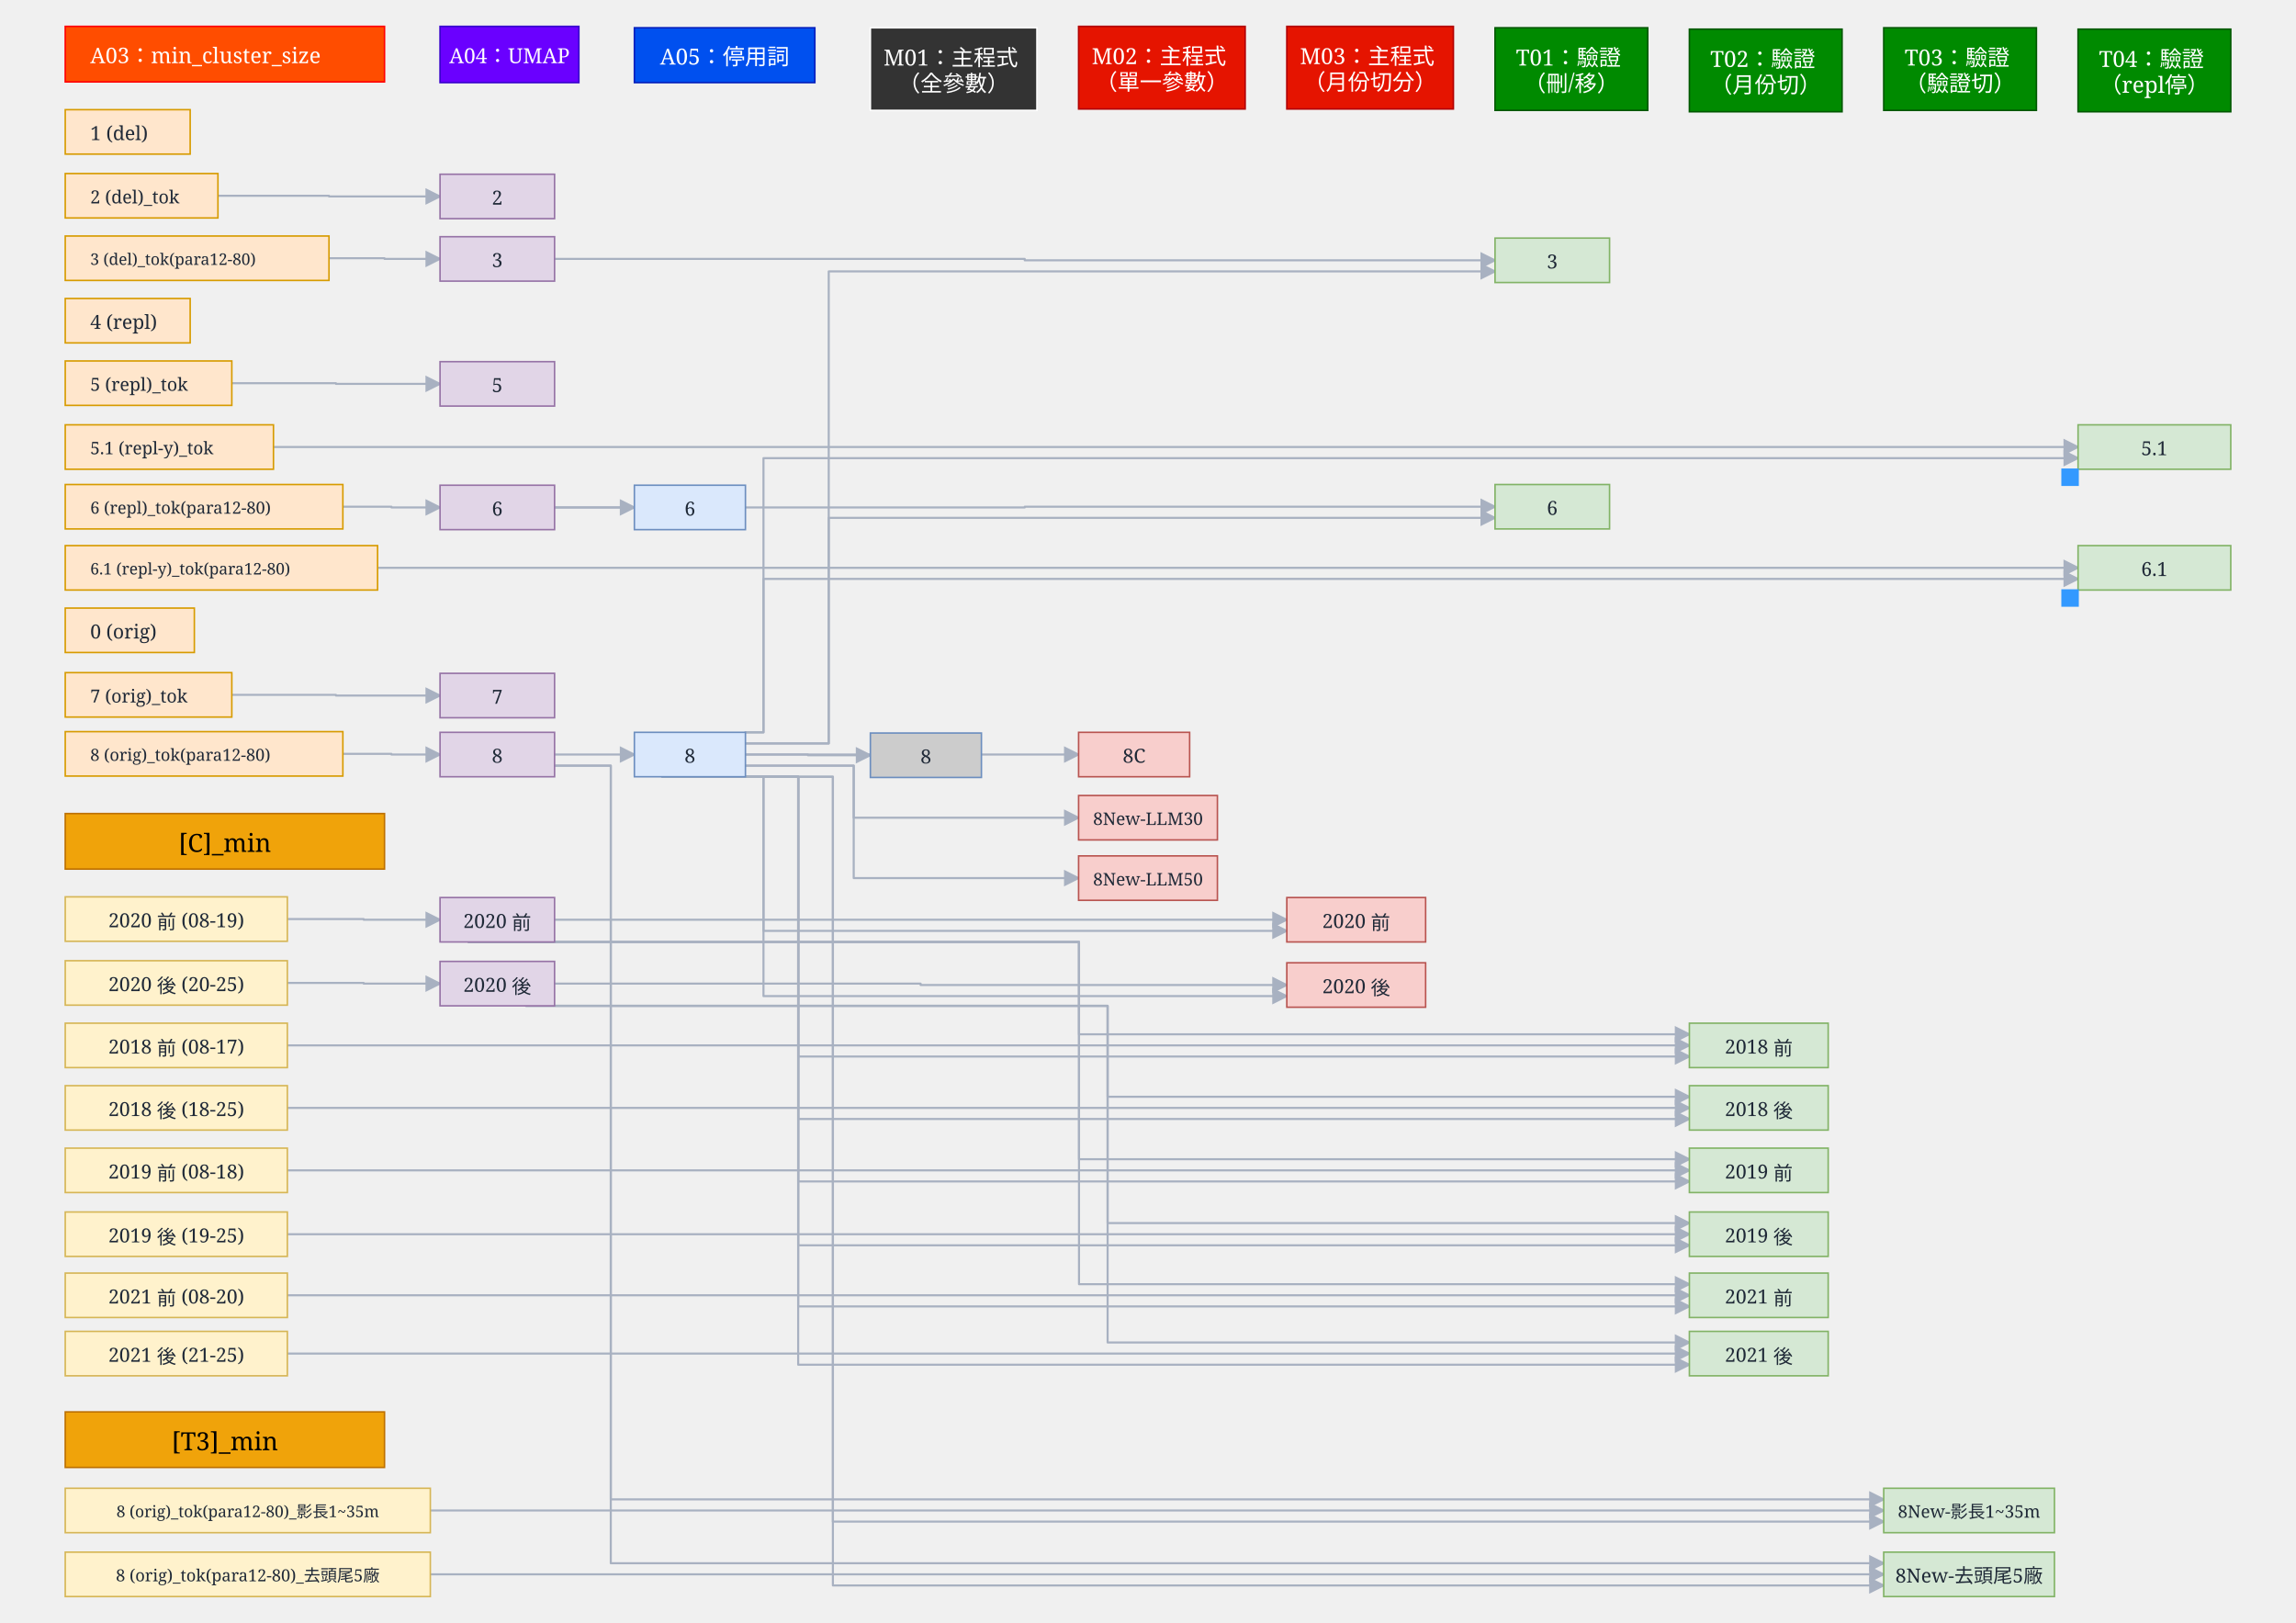
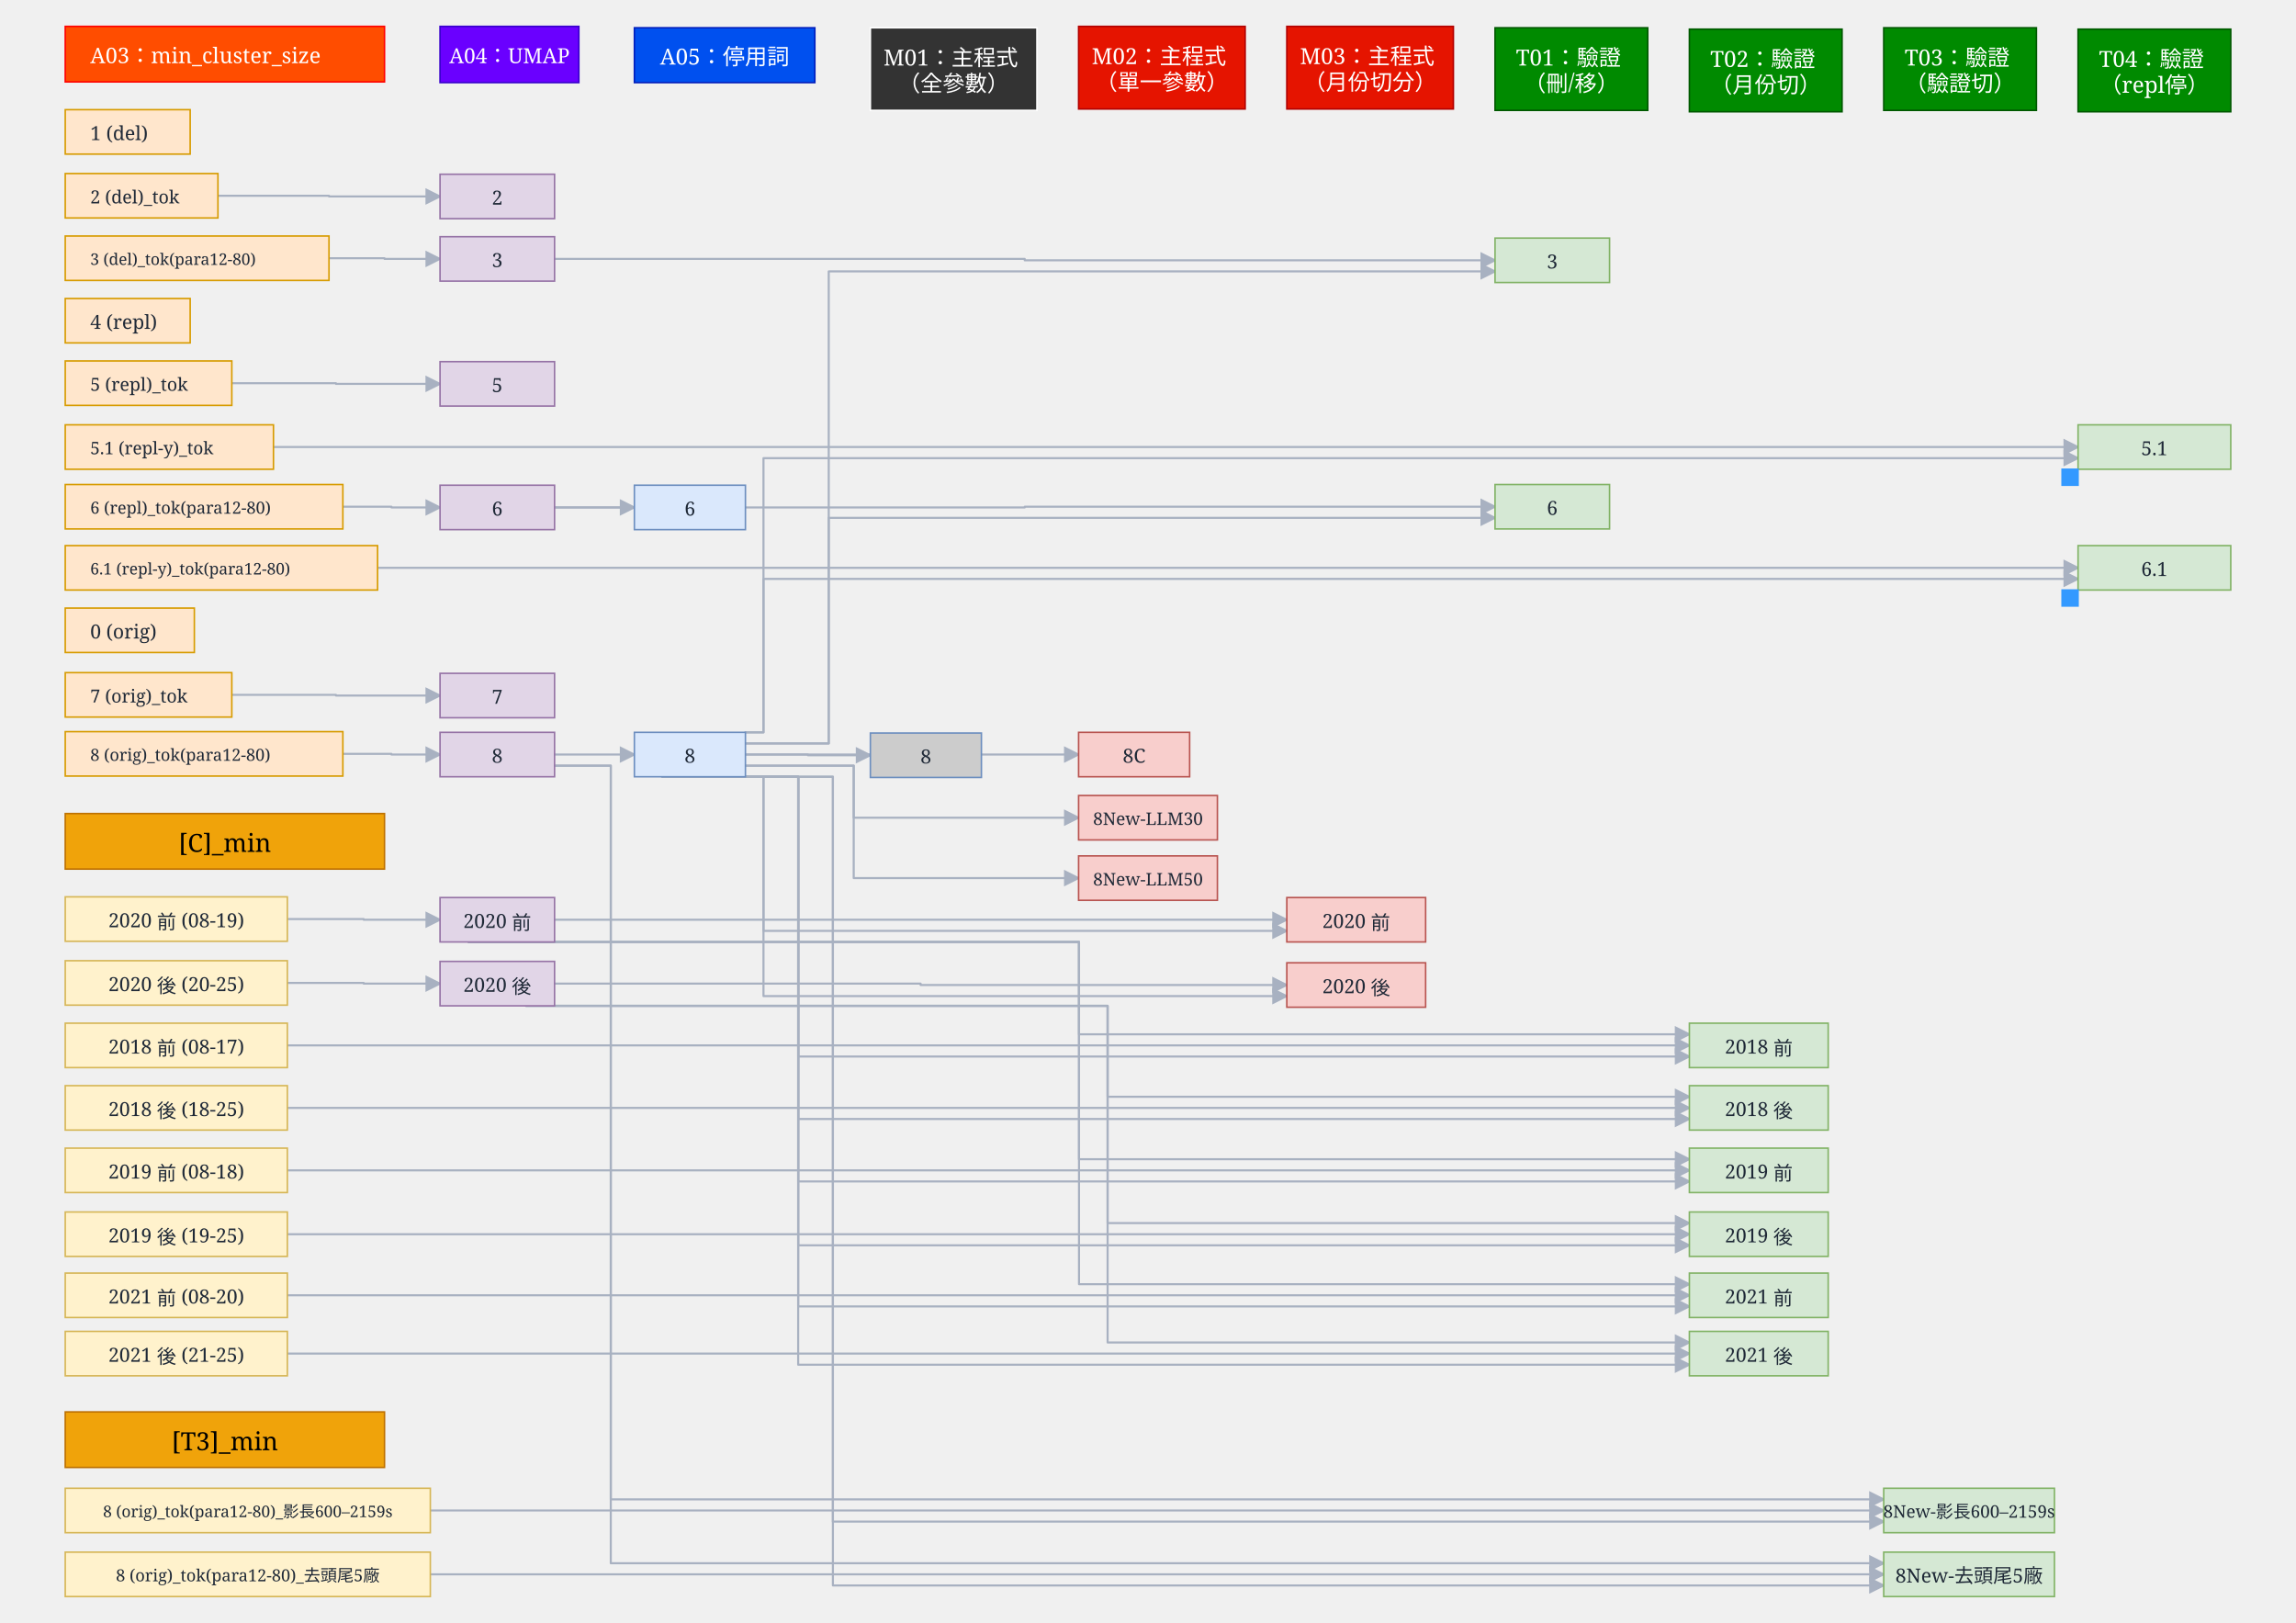
<svg xmlns="http://www.w3.org/2000/svg" viewBox="0 0 1654 1169" role="img" aria-label="DEV-BT 完整實驗運行架構圖">
  <style>
    .edge { fill: none; stroke: #a8b1c1; stroke-width: 1.5; stroke-linejoin: round; stroke-linecap: round; }
    .edge.active { stroke-width: 2.4; stroke-dasharray: 7 5; animation: flow 0.9s linear infinite; }
    .node rect { stroke-width: 1.1; }
    .node text { font-family: "Noto Serif TC", "PMingLiU", serif; text-anchor: middle; dominant-baseline: alphabetic; }
    .dataset-node text { text-anchor: start; }
    .node.is-empty { filter: grayscale(1); opacity: 0.58; }
    a .node:hover rect { stroke: #0f766e; stroke-width: 3; }
    a .node:hover text { fill: #0f766e; font-weight: 700; }
    .node:hover rect { stroke-width: 2.6; }
    @keyframes flow { to { stroke-dashoffset: -12; } }
  </style>
  <defs>
    <marker id="arrow" markerWidth="8" markerHeight="8" refX="7" refY="4" orient="auto">
      <path d="M0,0 L8,4 L0,8 z" fill="context-stroke" />
    </marker>
  </defs>
  <path d="M 157.0 141.0 L 237.0 141.0 L 237.0 141.5 L 317.0 141.5" class="edge" data-source="mRq0KLDsOoRAvhbJz9B0-3" data-target="mRq0KLDsOoRAvhbJz9B0-19" data-color="#475569" marker-end="url(#arrow)" />
  <path d="M 237.0 186.0 L 277.0 186.0 L 277.0 186.5 L 317.0 186.5" class="edge" data-source="mRq0KLDsOoRAvhbJz9B0-5" data-target="mRq0KLDsOoRAvhbJz9B0-21" data-color="#475569" marker-end="url(#arrow)" />
  <path d="M 247.0 365.0 L 282.0 365.0 L 282.0 365.5 L 317.0 365.5" class="edge" data-source="mRq0KLDsOoRAvhbJz9B0-9" data-target="mRq0KLDsOoRAvhbJz9B0-23" data-color="#475569" marker-end="url(#arrow)" />
  <path d="M 167.0 500.5 L 242.0 500.5 L 242.0 501.0 L 317.0 501.0" class="edge" data-source="mRq0KLDsOoRAvhbJz9B0-11" data-target="mRq0KLDsOoRAvhbJz9B0-24" data-color="#475569" marker-end="url(#arrow)" />
  <path d="M 247.0 543.0 L 282.0 543.0 L 282.0 543.5 L 317.0 543.5" class="edge" data-source="mRq0KLDsOoRAvhbJz9B0-13" data-target="mRq0KLDsOoRAvhbJz9B0-26" data-color="#475569" marker-end="url(#arrow)" />
  <path d="M 167.0 276.0 L 242.0 276.0 L 242.0 276.5 L 317.0 276.5" class="edge" data-source="mRq0KLDsOoRAvhbJz9B0-17" data-target="mRq0KLDsOoRAvhbJz9B0-27" data-color="#475569" marker-end="url(#arrow)" />
  <path d="M 399.5 186.5 L 738.2 186.5 L 738.2 187.5 L 1077.0 187.5" class="edge" data-source="mRq0KLDsOoRAvhbJz9B0-21" data-target="mRq0KLDsOoRAvhbJz9B0-85" data-color="#9933FF" marker-end="url(#arrow)" />
  <path d="M 399.5 365.5 L 457.0 365.5" class="edge" data-source="mRq0KLDsOoRAvhbJz9B0-23" data-target="mRq0KLDsOoRAvhbJz9B0-29" data-color="#9933FF" marker-end="url(#arrow)" />
  <path d="M 399.5 543.5 L 457.0 543.5" class="edge" data-source="mRq0KLDsOoRAvhbJz9B0-26" data-target="mRq0KLDsOoRAvhbJz9B0-45" data-color="#9933FF" marker-end="url(#arrow)" />
  <path d="M 399.5 551.5 L 440.0 551.5 L 440.0 1080.0 L 1357.0 1080.0" class="edge" data-source="mRq0KLDsOoRAvhbJz9B0-26" data-target="mRq0KLDsOoRAvhbJz9B0-96" data-color="#FF0000" marker-end="url(#arrow)" />
  <path d="M 399.5 551.5 L 440.0 551.5 L 440.0 1126.0 L 1357.0 1126.0" class="edge" data-source="mRq0KLDsOoRAvhbJz9B0-26" data-target="mRq0KLDsOoRAvhbJz9B0-97" data-color="#FF0000" marker-end="url(#arrow)" />
  <path d="M 537.0 543.5 L 582.0 543.5 L 582.0 544.0 L 627.0 544.0" class="edge" data-source="mRq0KLDsOoRAvhbJz9B0-45" data-target="mRq0KLDsOoRAvhbJz9B0-69" data-color="#3399FF" marker-end="url(#arrow)" />
  <path d="M 537.0 551.5 L 615.0 551.5 L 615.0 589.0 L 777.0 589.0" class="edge" data-source="mRq0KLDsOoRAvhbJz9B0-45" data-target="mRq0KLDsOoRAvhbJz9B0-49" data-color="#3399FF" marker-end="url(#arrow)" />
  <path d="M 537.0 551.5 L 615.0 551.5 L 615.0 632.5 L 777.0 632.5" class="edge" data-source="mRq0KLDsOoRAvhbJz9B0-45" data-target="mRq0KLDsOoRAvhbJz9B0-50" data-color="#3399FF" marker-end="url(#arrow)" />
  <path d="M 537.0 535.5 L 597.0 535.5 L 597.0 374.0 L 597.0 373.0 L 1077.0 373.0" class="edge" data-source="mRq0KLDsOoRAvhbJz9B0-45" data-target="mRq0KLDsOoRAvhbJz9B0-86" data-color="#3399FF" marker-end="url(#arrow)" />
  <path d="M 497.0 559.5 L 550.0 559.5 L 550.0 717.5 L 927.0 717.5" class="edge" data-source="mRq0KLDsOoRAvhbJz9B0-45" data-target="mRq0KLDsOoRAvhbJz9B0-82" data-color="#3399FF" marker-end="url(#arrow)" />
  <path d="M 497.0 559.5 L 550.0 559.5 L 550.0 670.5 L 927.0 670.5" class="edge" data-source="mRq0KLDsOoRAvhbJz9B0-45" data-target="mRq0KLDsOoRAvhbJz9B0-81" data-color="#3399FF" marker-end="url(#arrow)" />
  <path d="M 537.0 535.5 L 597.0 535.5 L 597.0 196.0 L 597.0 195.5 L 1077.0 195.5" class="edge" data-source="mRq0KLDsOoRAvhbJz9B0-45" data-target="mRq0KLDsOoRAvhbJz9B0-85" data-color="#3399FF" marker-end="url(#arrow)" />
  <path d="M 517.0 559.5 L 575.0 559.5 L 575.0 761.0 L 1217.0 761.0" class="edge" data-source="mRq0KLDsOoRAvhbJz9B0-45" data-target="mRq0KLDsOoRAvhbJz9B0-89" data-color="#3399FF" marker-end="url(#arrow)" />
  <path d="M 517.0 559.5 L 575.0 559.5 L 575.0 806.0 L 1217.0 806.0" class="edge" data-source="mRq0KLDsOoRAvhbJz9B0-45" data-target="mRq0KLDsOoRAvhbJz9B0-90" data-color="#3399FF" marker-end="url(#arrow)" />
  <path d="M 517.0 559.5 L 575.0 559.5 L 575.0 851.0 L 1217.0 851.0" class="edge" data-source="mRq0KLDsOoRAvhbJz9B0-45" data-target="mRq0KLDsOoRAvhbJz9B0-92" data-color="#3399FF" marker-end="url(#arrow)" />
  <path d="M 517.0 559.5 L 575.0 559.5 L 575.0 897.0 L 1217.0 897.0" class="edge" data-source="mRq0KLDsOoRAvhbJz9B0-45" data-target="mRq0KLDsOoRAvhbJz9B0-91" data-color="#3399FF" marker-end="url(#arrow)" />
  <path d="M 517.0 559.5 L 575.0 559.5 L 575.0 941.0 L 1217.0 941.0" class="edge" data-source="mRq0KLDsOoRAvhbJz9B0-45" data-target="mRq0KLDsOoRAvhbJz9B0-93" data-color="#3399FF" marker-end="url(#arrow)" />
  <path d="M 517.0 559.5 L 575.0 559.5 L 575.0 983.0 L 1217.0 983.0" class="edge" data-source="mRq0KLDsOoRAvhbJz9B0-45" data-target="mRq0KLDsOoRAvhbJz9B0-94" data-color="#3399FF" marker-end="url(#arrow)" />
  <path d="M 537.0 527.5 L 550.0 527.5 L 550.0 417.0 L 1497.0 417.0" class="edge" data-source="mRq0KLDsOoRAvhbJz9B0-45" data-target="mRq0KLDsOoRAvhbJz9B0-108" data-color="#3399FF" marker-end="url(#arrow)" />
  <path d="M 537.0 527.5 L 550.0 527.5 L 550.0 330.0 L 1497.0 330.0" class="edge" data-source="mRq0KLDsOoRAvhbJz9B0-45" data-target="mRq0KLDsOoRAvhbJz9B0-100" data-color="#3399FF" marker-end="url(#arrow)" />
  <path d="M 477.0 559.5 L 600.0 559.5 L 600.0 1096.0 L 1357.0 1096.0" class="edge" data-source="mRq0KLDsOoRAvhbJz9B0-45" data-target="mRq0KLDsOoRAvhbJz9B0-96" data-color="#3399FF" marker-end="url(#arrow)" />
  <path d="M 477.0 559.5 L 600.0 559.5 L 600.0 1142.0 L 1357.0 1142.0" class="edge" data-source="mRq0KLDsOoRAvhbJz9B0-45" data-target="mRq0KLDsOoRAvhbJz9B0-97" data-color="#3399FF" marker-end="url(#arrow)" />
  <path d="M 207.0 708.0 L 262.0 708.0 L 262.0 708.5 L 317.0 708.5" class="edge" data-source="mRq0KLDsOoRAvhbJz9B0-53" data-target="mRq0KLDsOoRAvhbJz9B0-80" data-color="#475569" marker-end="url(#arrow)" />
  <path d="M 207.0 753.0 L 1217.0 753.0" class="edge" data-source="mRq0KLDsOoRAvhbJz9B0-55" data-target="mRq0KLDsOoRAvhbJz9B0-89" data-color="#475569" marker-end="url(#arrow)" />
  <path d="M 207.0 798.0 L 1217.0 798.0" class="edge" data-source="mRq0KLDsOoRAvhbJz9B0-57" data-target="mRq0KLDsOoRAvhbJz9B0-90" data-color="#000000" marker-end="url(#arrow)" />
  <path d="M 207.0 889.0 L 1217.0 889.0" class="edge" data-source="mRq0KLDsOoRAvhbJz9B0-59" data-target="mRq0KLDsOoRAvhbJz9B0-91" data-color="#475569" marker-end="url(#arrow)" />
  <path d="M 207.0 933.0 L 1217.0 933.0" class="edge" data-source="mRq0KLDsOoRAvhbJz9B0-61" data-target="mRq0KLDsOoRAvhbJz9B0-93" data-color="#475569" marker-end="url(#arrow)" />
  <path d="M 207.0 975.0 L 1217.0 975.0" class="edge" data-source="mRq0KLDsOoRAvhbJz9B0-63" data-target="mRq0KLDsOoRAvhbJz9B0-94" data-color="#475569" marker-end="url(#arrow)" />
  <path d="M 207.0 843.0 L 1217.0 843.0" class="edge" data-source="mRq0KLDsOoRAvhbJz9B0-65" data-target="mRq0KLDsOoRAvhbJz9B0-92" data-color="#475569" marker-end="url(#arrow)" />
  <path d="M 207.0 662.0 L 262.0 662.0 L 262.0 662.5 L 317.0 662.5" class="edge" data-source="mRq0KLDsOoRAvhbJz9B0-67" data-target="mRq0KLDsOoRAvhbJz9B0-75" data-color="#475569" marker-end="url(#arrow)" />
  <path d="M 399.5 662.5 L 927.0 662.5" class="edge" data-source="mRq0KLDsOoRAvhbJz9B0-75" data-target="mRq0KLDsOoRAvhbJz9B0-81" data-color="#9933FF" marker-end="url(#arrow)" />
  <path d="M 337.6 678.5 L 777.3 678.5 L 777.3 745.0 L 1217.0 745.0" class="edge" data-source="mRq0KLDsOoRAvhbJz9B0-75" data-target="mRq0KLDsOoRAvhbJz9B0-89" data-color="#FF0000" marker-end="url(#arrow)" />
  <path d="M 337.6 678.5 L 777.3 678.5 L 777.3 835.0 L 1217.0 835.0" class="edge" data-source="mRq0KLDsOoRAvhbJz9B0-75" data-target="mRq0KLDsOoRAvhbJz9B0-92" data-color="#FF0000" marker-end="url(#arrow)" />
  <path d="M 337.6 678.5 L 777.3 678.5 L 777.3 925.0 L 1217.0 925.0" class="edge" data-source="mRq0KLDsOoRAvhbJz9B0-75" data-target="mRq0KLDsOoRAvhbJz9B0-93" data-color="#FF0000" marker-end="url(#arrow)" />
  <path d="M 399.5 708.5 L 663.2 708.5 L 663.2 709.5 L 927.0 709.5" class="edge" data-source="mRq0KLDsOoRAvhbJz9B0-80" data-target="mRq0KLDsOoRAvhbJz9B0-82" data-color="#9933FF" marker-end="url(#arrow)" />
  <path d="M 378.9 724.5 L 797.9 724.5 L 797.9 790.0 L 1217.0 790.0" class="edge" data-source="mRq0KLDsOoRAvhbJz9B0-80" data-target="mRq0KLDsOoRAvhbJz9B0-90" data-color="#9933FF" marker-end="url(#arrow)" />
  <path d="M 378.9 724.5 L 797.9 724.5 L 797.9 881.0 L 1217.0 881.0" class="edge" data-source="mRq0KLDsOoRAvhbJz9B0-80" data-target="mRq0KLDsOoRAvhbJz9B0-91" data-color="#9933FF" marker-end="url(#arrow)" />
  <path d="M 378.9 724.5 L 797.9 724.5 L 797.9 967.0 L 1217.0 967.0" class="edge" data-source="mRq0KLDsOoRAvhbJz9B0-80" data-target="mRq0KLDsOoRAvhbJz9B0-94" data-color="#9933FF" marker-end="url(#arrow)" />
  <path d="M 537.0 543.5 L 777.0 543.5" class="edge" data-source="mRq0KLDsOoRAvhbJz9B0-45" data-target="mRq0KLDsOoRAvhbJz9B0-48" data-color="#3399FF" marker-end="url(#arrow)" />
  <path d="M 399.5 365.5 L 738.2 365.5 L 738.2 365.0 L 1077.0 365.0" class="edge" data-source="mRq0KLDsOoRAvhbJz9B0-23" data-target="mRq0KLDsOoRAvhbJz9B0-86" data-color="#9933FF" marker-end="url(#arrow)" />
  <path d="M 197.0 322.0 L 1497.0 322.0" class="edge" data-source="mRq0KLDsOoRAvhbJz9B0-99" data-target="mRq0KLDsOoRAvhbJz9B0-100" data-color="#475569" marker-end="url(#arrow)" />
  <path d="M 272.0 409.0 L 1497.0 409.0" class="edge" data-source="mRq0KLDsOoRAvhbJz9B0-103" data-target="mRq0KLDsOoRAvhbJz9B0-108" data-color="#475569" marker-end="url(#arrow)" />
  <path d="M 310.0 1134.0 L 1357.0 1134.0" class="edge" data-source="mRq0KLDsOoRAvhbJz9B0-118" data-target="mRq0KLDsOoRAvhbJz9B0-97" data-color="#475569" marker-end="url(#arrow)" />
  <path d="M 310.0 1088.0 L 1357.0 1088.0" class="edge" data-source="mRq0KLDsOoRAvhbJz9B0-119" data-target="mRq0KLDsOoRAvhbJz9B0-96" data-color="#475569" marker-end="url(#arrow)" />
  <g class="node dataset-node" data-id="mRq0KLDsOoRAvhbJz9B0-1" data-label="A03：min_cluster_size">
    <rect x="47.0" y="19.0" width="230.0" height="40.0" fill="#ff4d00" stroke="#FF0000" />
    <text x="65.0" y="45.5" fill="#ffffff" font-size="15.5">
      <tspan x="65.0" dy="0.0">A03：min_cluster_size</tspan>
    </text>
  </g>
  <g class="node dataset-node" data-id="mRq0KLDsOoRAvhbJz9B0-3" data-label="2 (del)_tok">
    <rect x="47.0" y="125.0" width="110.0" height="32.0" fill="#ffe6cc" stroke="#d79b00" />
    <text x="65.0" y="146.5" fill="#1f2937" font-size="13.0">
      <tspan x="65.0" dy="0.0">2 (del)_tok</tspan>
    </text>
  </g>
  <g class="node dataset-node" data-id="mRq0KLDsOoRAvhbJz9B0-5" data-label="3 (del)_tok(para12-80)">
    <rect x="47.0" y="170.0" width="190.0" height="32.0" fill="#ffe6cc" stroke="#d79b00" />
    <text x="65.0" y="190.8" fill="#1f2937" font-size="11.5">
      <tspan x="65.0" dy="0.0">3 (del)_tok(para12-80)</tspan>
    </text>
  </g>
  <g class="node dataset-node" data-id="mRq0KLDsOoRAvhbJz9B0-6" data-label="4 (repl)">
    <rect x="47.0" y="215.0" width="90.0" height="32.0" fill="#ffe6cc" stroke="#d79b00" />
    <text x="65.0" y="236.9" fill="#1f2937" font-size="14.0">
      <tspan x="65.0" dy="0.0">4 (repl)</tspan>
    </text>
  </g>
  <g class="node dataset-node" data-id="mRq0KLDsOoRAvhbJz9B0-9" data-label="6 (repl)_tok(para12-80)">
    <rect x="47.0" y="349.0" width="200.0" height="32.0" fill="#ffe6cc" stroke="#d79b00" />
    <text x="65.0" y="370.0" fill="#1f2937" font-size="12.0">
      <tspan x="65.0" dy="0.0">6 (repl)_tok(para12-80)</tspan>
    </text>
  </g>
  <g class="node dataset-node" data-id="mRq0KLDsOoRAvhbJz9B0-11" data-label="7 (orig)_tok">
    <rect x="47.0" y="484.5" width="120.0" height="32.0" fill="#ffe6cc" stroke="#d79b00" />
    <text x="65.0" y="506.0" fill="#1f2937" font-size="13.0">
      <tspan x="65.0" dy="0.0">7 (orig)_tok</tspan>
    </text>
  </g>
  <g class="node dataset-node" data-id="mRq0KLDsOoRAvhbJz9B0-13" data-label="8 (orig)_tok(para12-80)">
    <rect x="47.0" y="527.0" width="200.0" height="32.0" fill="#ffe6cc" stroke="#d79b00" />
    <text x="65.0" y="548.0" fill="#1f2937" font-size="12.0">
      <tspan x="65.0" dy="0.0">8 (orig)_tok(para12-80)</tspan>
    </text>
  </g>
  <g class="node" data-id="mRq0KLDsOoRAvhbJz9B0-14" data-label="A04：UMAP">
    <rect x="317.0" y="19.0" width="100.0" height="40.5" fill="#6a00ff" stroke="#3700CC" />
    <text x="367.0" y="45.5" fill="#ffffff" font-size="15.0">
      <tspan x="367.0" dy="0.0">A04：UMAP</tspan>
    </text>
  </g>
  <g class="node dataset-node" data-id="mRq0KLDsOoRAvhbJz9B0-17" data-label="5 (repl)_tok">
    <rect x="47.0" y="260.0" width="120.0" height="32.0" fill="#ffe6cc" stroke="#d79b00" />
    <text x="65.0" y="281.5" fill="#1f2937" font-size="13.0">
      <tspan x="65.0" dy="0.0">5 (repl)_tok</tspan>
    </text>
  </g>
  <g class="node dataset-node" data-id="mRq0KLDsOoRAvhbJz9B0-18" data-label="1 (del)">
    <rect x="47.0" y="79.0" width="90.0" height="32.0" fill="#ffe6cc" stroke="#d79b00" />
    <text x="65.0" y="100.9" fill="#1f2937" font-size="14.0">
      <tspan x="65.0" dy="0.0">1 (del)</tspan>
    </text>
  </g>
  <g class="node" data-id="mRq0KLDsOoRAvhbJz9B0-19" data-label="2">
    <rect x="317.0" y="125.5" width="82.5" height="32.0" fill="#e1d5e7" stroke="#9673a6" />
    <text x="358.2" y="147.4" fill="#1f2937" font-size="14.0">
      <tspan x="358.2" dy="0.0">2</tspan>
    </text>
  </g>
  <g class="node" data-id="mRq0KLDsOoRAvhbJz9B0-21" data-label="3">
    <rect x="317.0" y="170.5" width="82.5" height="32.0" fill="#e1d5e7" stroke="#9673a6" />
    <text x="358.2" y="192.4" fill="#1f2937" font-size="14.0">
      <tspan x="358.2" dy="0.0">3</tspan>
    </text>
  </g>
  <g class="node" data-id="mRq0KLDsOoRAvhbJz9B0-23" data-label="6">
    <rect x="317.0" y="349.5" width="82.5" height="32.0" fill="#e1d5e7" stroke="#9673a6" />
    <text x="358.2" y="371.4" fill="#1f2937" font-size="14.0">
      <tspan x="358.2" dy="0.0">6</tspan>
    </text>
  </g>
  <g class="node" data-id="mRq0KLDsOoRAvhbJz9B0-24" data-label="7">
    <rect x="317.0" y="485.0" width="82.5" height="32.0" fill="#e1d5e7" stroke="#9673a6" />
    <text x="358.2" y="506.9" fill="#1f2937" font-size="14.0">
      <tspan x="358.2" dy="0.0">7</tspan>
    </text>
  </g>
  <g class="node" data-id="mRq0KLDsOoRAvhbJz9B0-26" data-label="8">
    <rect x="317.0" y="527.5" width="82.5" height="32.0" fill="#e1d5e7" stroke="#9673a6" />
    <text x="358.2" y="549.4" fill="#1f2937" font-size="14.0">
      <tspan x="358.2" dy="0.0">8</tspan>
    </text>
  </g>
  <g class="node" data-id="mRq0KLDsOoRAvhbJz9B0-27" data-label="5">
    <rect x="317.0" y="260.5" width="82.5" height="32.0" fill="#e1d5e7" stroke="#9673a6" />
    <text x="358.2" y="282.4" fill="#1f2937" font-size="14.0">
      <tspan x="358.2" dy="0.0">5</tspan>
    </text>
  </g>
  <g class="node" data-id="mRq0KLDsOoRAvhbJz9B0-28" data-label="A05：停用詞">
    <rect x="457.0" y="20.0" width="130.0" height="39.5" fill="#0050ef" stroke="#001DBC" />
    <text x="522.0" y="46.5" fill="#ffffff" font-size="16.0">
      <tspan x="522.0" dy="0.0">A05：停用詞</tspan>
    </text>
  </g>
  <g class="node" data-id="mRq0KLDsOoRAvhbJz9B0-29" data-label="6">
    <rect x="457.0" y="349.5" width="80.0" height="32.0" fill="#dae8fc" stroke="#6c8ebf" />
    <text x="497.0" y="371.4" fill="#1f2937" font-size="14.0">
      <tspan x="497.0" dy="0.0">6</tspan>
    </text>
  </g>
  <g class="node" data-id="mRq0KLDsOoRAvhbJz9B0-45" data-label="8">
    <rect x="457.0" y="527.5" width="80.0" height="32.0" fill="#dae8fc" stroke="#6c8ebf" />
    <text x="497.0" y="549.4" fill="#1f2937" font-size="14.0">
      <tspan x="497.0" dy="0.0">8</tspan>
    </text>
  </g>
  <a href="../../results/m01-8-historical.html" target="_top">
    <g class="node" data-id="mRq0KLDsOoRAvhbJz9B0-46" data-label="M01：主程式 （全參數）">
      <rect x="627.0" y="20.0" width="120.0" height="59.5" fill="#333333" stroke="#FFFFFF" />
      <text x="687.0" y="47.2" fill="#FFFFFF" font-size="16.0">
        <tspan x="687.0" dy="0.0">M01：主程式</tspan>
        <tspan x="687.0" dy="18.6">（全參數）</tspan>
      </text>
    </g>
  </a>
  <g class="node" data-id="mRq0KLDsOoRAvhbJz9B0-47" data-label="M02：主程式 （單一參數）">
    <rect x="777.0" y="19.0" width="120.0" height="59.5" fill="#e51400" stroke="#B20000" />
    <text x="837.0" y="46.2" fill="#FFFFFF" font-size="16.0">
      <tspan x="837.0" dy="0.0">M02：主程式</tspan>
      <tspan x="837.0" dy="18.6">（單一參數）</tspan>
    </text>
  </g>
  <a href="../../results/m01-8-best-balance.html" target="_top">
    <g class="node" data-id="mRq0KLDsOoRAvhbJz9B0-48" data-label="8C">
      <rect x="777.0" y="527.5" width="80.0" height="32.0" fill="#f8cecc" stroke="#b85450" />
      <text x="817.0" y="549.4" fill="#1f2937" font-size="14.0">
        <tspan x="817.0" dy="0.0">8C</tspan>
      </text>
    </g>
  </a>
  <a href="../../results/m02-llm30.html" target="_top">
    <g class="node" data-id="mRq0KLDsOoRAvhbJz9B0-49" data-label="8New-LLM30">
      <rect x="777.0" y="573.0" width="100.0" height="32.0" fill="#f8cecc" stroke="#b85450" />
      <text x="827.0" y="594.2" fill="#1f2937" font-size="12.5">
        <tspan x="827.0" dy="0.0">8New-LLM30</tspan>
      </text>
    </g>
  </a>
  <a href="../../results/m02-llm50.html" target="_top">
    <g class="node" data-id="mRq0KLDsOoRAvhbJz9B0-50" data-label="8New-LLM50">
      <rect x="777.0" y="616.5" width="100.0" height="32.0" fill="#f8cecc" stroke="#b85450" />
      <text x="827.0" y="637.8" fill="#1f2937" font-size="12.5">
        <tspan x="827.0" dy="0.0">8New-LLM50</tspan>
      </text>
    </g>
  </a>
  <g class="node" data-id="mRq0KLDsOoRAvhbJz9B0-51" data-label="[C]_min">
    <rect x="47.0" y="586.0" width="230.0" height="40.0" fill="#f0a30a" stroke="#BD7000" />
    <text x="162.0" y="613.6" fill="#000000" font-size="18.0">
      <tspan x="162.0" dy="0.0">[C]_min</tspan>
    </text>
  </g>
  <g class="node" data-id="mRq0KLDsOoRAvhbJz9B0-53" data-label="2020 後 (20-25)">
    <rect x="47.0" y="692.0" width="160.0" height="32.0" fill="#fff2cc" stroke="#d6b656" />
    <text x="127.0" y="713.9" fill="#1f2937" font-size="14.0">
      <tspan x="127.0" dy="0.0">2020 後 (20-25)</tspan>
    </text>
  </g>
  <g class="node" data-id="mRq0KLDsOoRAvhbJz9B0-55" data-label="2018 前 (08-17)">
    <rect x="47.0" y="737.0" width="160.0" height="32.0" fill="#fff2cc" stroke="#d6b656" />
    <text x="127.0" y="758.9" fill="#1f2937" font-size="14.0">
      <tspan x="127.0" dy="0.0">2018 前 (08-17)</tspan>
    </text>
  </g>
  <g class="node" data-id="mRq0KLDsOoRAvhbJz9B0-57" data-label="2018 後 (18-25)">
    <rect x="47.0" y="782.0" width="160.0" height="32.0" fill="#fff2cc" stroke="#d6b656" />
    <text x="127.0" y="803.9" fill="#1f2937" font-size="14.0">
      <tspan x="127.0" dy="0.0">2018 後 (18-25)</tspan>
    </text>
  </g>
  <g class="node" data-id="mRq0KLDsOoRAvhbJz9B0-59" data-label="2019 後 (19-25)">
    <rect x="47.0" y="873.0" width="160.0" height="32.0" fill="#fff2cc" stroke="#d6b656" />
    <text x="127.0" y="894.9" fill="#1f2937" font-size="14.0">
      <tspan x="127.0" dy="0.0">2019 後 (19-25)</tspan>
    </text>
  </g>
  <g class="node" data-id="mRq0KLDsOoRAvhbJz9B0-61" data-label="2021 前 (08-20)">
    <rect x="47.0" y="917.0" width="160.0" height="32.0" fill="#fff2cc" stroke="#d6b656" />
    <text x="127.0" y="938.9" fill="#1f2937" font-size="14.0">
      <tspan x="127.0" dy="0.0">2021 前 (08-20)</tspan>
    </text>
  </g>
  <g class="node" data-id="mRq0KLDsOoRAvhbJz9B0-63" data-label="2021 後 (21-25)">
    <rect x="47.0" y="959.0" width="160.0" height="32.0" fill="#fff2cc" stroke="#d6b656" />
    <text x="127.0" y="980.9" fill="#1f2937" font-size="14.0">
      <tspan x="127.0" dy="0.0">2021 後 (21-25)</tspan>
    </text>
  </g>
  <g class="node" data-id="mRq0KLDsOoRAvhbJz9B0-65" data-label="2019 前 (08-18)">
    <rect x="47.0" y="827.0" width="160.0" height="32.0" fill="#fff2cc" stroke="#d6b656" />
    <text x="127.0" y="848.9" fill="#1f2937" font-size="14.0">
      <tspan x="127.0" dy="0.0">2019 前 (08-18)</tspan>
    </text>
  </g>
  <g class="node" data-id="mRq0KLDsOoRAvhbJz9B0-67" data-label="2020 前 (08-19)">
    <rect x="47.0" y="646.0" width="160.0" height="32.0" fill="#fff2cc" stroke="#d6b656" />
    <text x="127.0" y="667.9" fill="#1f2937" font-size="14.0">
      <tspan x="127.0" dy="0.0">2020 前 (08-19)</tspan>
    </text>
  </g>
  <a href="../../results/m01-8-historical.html" target="_top">
    <g class="node" data-id="mRq0KLDsOoRAvhbJz9B0-69" data-label="8">
      <rect x="627.0" y="528.0" width="80.0" height="32.0" fill="#CCCCCC" stroke="#6c8ebf" />
      <text x="667.0" y="549.9" fill="#1f2937" font-size="14.0">
        <tspan x="667.0" dy="0.0">8</tspan>
      </text>
    </g>
  </a>
  <g class="node" data-id="mRq0KLDsOoRAvhbJz9B0-70" data-label="M03：主程式 （月份切分）">
    <rect x="927.0" y="19.0" width="120.0" height="59.5" fill="#e51400" stroke="#B20000" />
    <text x="987.0" y="46.2" fill="#FFFFFF" font-size="16.0">
      <tspan x="987.0" dy="0.0">M03：主程式</tspan>
      <tspan x="987.0" dy="18.6">（月份切分）</tspan>
    </text>
  </g>
  <a href="../../results/m03-2020-before.html" target="_top">
    <g class="node" data-id="mRq0KLDsOoRAvhbJz9B0-75" data-label="2020 前">
      <rect x="317.0" y="646.5" width="82.5" height="32.0" fill="#e1d5e7" stroke="#9673a6" />
      <text x="358.2" y="668.4" fill="#1f2937" font-size="14.0">
        <tspan x="358.2" dy="0.0">2020 前</tspan>
      </text>
    </g>
  </a>
  <g class="node" data-id="mRq0KLDsOoRAvhbJz9B0-80" data-label="2020 後">
    <rect x="317.0" y="692.5" width="82.5" height="32.0" fill="#e1d5e7" stroke="#9673a6" />
    <text x="358.2" y="714.4" fill="#1f2937" font-size="14.0">
      <tspan x="358.2" dy="0.0">2020 後</tspan>
    </text>
  </g>
  <a href="../../results/m03-2020-before.html" target="_top">
    <g class="node" data-id="mRq0KLDsOoRAvhbJz9B0-81" data-label="2020 前">
      <rect x="927.0" y="646.5" width="100.0" height="32.0" fill="#f8cecc" stroke="#b85450" />
      <text x="977.0" y="668.4" fill="#1f2937" font-size="14.0">
        <tspan x="977.0" dy="0.0">2020 前</tspan>
      </text>
    </g>
  </a>
  <a href="../../results/m03-2020-after.html" target="_top">
    <g class="node" data-id="mRq0KLDsOoRAvhbJz9B0-82" data-label="2020 後">
      <rect x="927.0" y="693.5" width="100.0" height="32.0" fill="#f8cecc" stroke="#b85450" />
      <text x="977.0" y="715.4" fill="#1f2937" font-size="14.0">
        <tspan x="977.0" dy="0.0">2020 後</tspan>
      </text>
    </g>
  </a>
  <a href="../../results/t01-overview.html" target="_top">
    <g class="node" data-id="mRq0KLDsOoRAvhbJz9B0-84" data-label="T01：驗證 （刪/移）">
      <rect x="1077.0" y="20.0" width="110.0" height="59.5" fill="#008a00" stroke="#005700" />
      <text x="1132.0" y="47.2" fill="#ffffff" font-size="16.0">
        <tspan x="1132.0" dy="0.0">T01：驗證</tspan>
        <tspan x="1132.0" dy="18.6">（刪/移）</tspan>
      </text>
    </g>
  </a>
  <a href="../../results/t01-del.html" target="_top">
    <g class="node" data-id="mRq0KLDsOoRAvhbJz9B0-85" data-label="3">
      <rect x="1077.0" y="171.5" width="82.5" height="32.0" fill="#d5e8d4" stroke="#82b366" />
      <text x="1118.2" y="193.4" fill="#1f2937" font-size="14.0">
        <tspan x="1118.2" dy="0.0">3</tspan>
      </text>
    </g>
  </a>
  <a href="../../results/t01-repl.html" target="_top">
    <g class="node" data-id="mRq0KLDsOoRAvhbJz9B0-86" data-label="6">
      <rect x="1077.0" y="349.0" width="82.5" height="32.0" fill="#d5e8d4" stroke="#82b366" />
      <text x="1118.2" y="370.9" fill="#1f2937" font-size="14.0">
        <tspan x="1118.2" dy="0.0">6</tspan>
      </text>
    </g>
  </a>
  <a href="../../results/t02-overview.html" target="_top">
    <g class="node" data-id="mRq0KLDsOoRAvhbJz9B0-88" data-label="T02：驗證 （月份切）">
      <rect x="1217.0" y="21.0" width="110.0" height="59.5" fill="#008a00" stroke="#005700" />
      <text x="1272.0" y="48.2" fill="#ffffff" font-size="16.0">
        <tspan x="1272.0" dy="0.0">T02：驗證</tspan>
        <tspan x="1272.0" dy="18.6">（月份切）</tspan>
      </text>
    </g>
  </a>
  <a href="../../results/t02-2018-before.html" target="_top">
    <g class="node" data-id="mRq0KLDsOoRAvhbJz9B0-89" data-label="2018 前">
      <rect x="1217.0" y="737.0" width="100.0" height="32.0" fill="#d5e8d4" stroke="#82b366" />
      <text x="1267.0" y="758.9" fill="#1f2937" font-size="14.0">
        <tspan x="1267.0" dy="0.0">2018 前</tspan>
      </text>
    </g>
  </a>
  <a href="../../results/t02-2018-after.html" target="_top">
    <g class="node" data-id="mRq0KLDsOoRAvhbJz9B0-90" data-label="2018 後">
      <rect x="1217.0" y="782.0" width="100.0" height="32.0" fill="#d5e8d4" stroke="#82b366" />
      <text x="1267.0" y="803.9" fill="#1f2937" font-size="14.0">
        <tspan x="1267.0" dy="0.0">2018 後</tspan>
      </text>
    </g>
  </a>
  <a href="../../results/t02-2019-after.html" target="_top">
    <g class="node" data-id="mRq0KLDsOoRAvhbJz9B0-91" data-label="2019 後">
      <rect x="1217.0" y="873.0" width="100.0" height="32.0" fill="#d5e8d4" stroke="#82b366" />
      <text x="1267.0" y="894.9" fill="#1f2937" font-size="14.0">
        <tspan x="1267.0" dy="0.0">2019 後</tspan>
      </text>
    </g>
  </a>
  <a href="../../results/t02-2019-before.html" target="_top">
    <g class="node" data-id="mRq0KLDsOoRAvhbJz9B0-92" data-label="2019 前">
      <rect x="1217.0" y="827.0" width="100.0" height="32.0" fill="#d5e8d4" stroke="#82b366" />
      <text x="1267.0" y="848.9" fill="#1f2937" font-size="14.0">
        <tspan x="1267.0" dy="0.0">2019 前</tspan>
      </text>
    </g>
  </a>
  <a href="../../results/t02-2021-before.html" target="_top">
    <g class="node" data-id="mRq0KLDsOoRAvhbJz9B0-93" data-label="2021 前">
      <rect x="1217.0" y="917.0" width="100.0" height="32.0" fill="#d5e8d4" stroke="#82b366" />
      <text x="1267.0" y="938.9" fill="#1f2937" font-size="14.0">
        <tspan x="1267.0" dy="0.0">2021 前</tspan>
      </text>
    </g>
  </a>
  <a href="../../results/t02-2021-after.html" target="_top">
    <g class="node" data-id="mRq0KLDsOoRAvhbJz9B0-94" data-label="2021 後">
      <rect x="1217.0" y="959.0" width="100.0" height="32.0" fill="#d5e8d4" stroke="#82b366" />
      <text x="1267.0" y="980.9" fill="#1f2937" font-size="14.0">
        <tspan x="1267.0" dy="0.0">2021 後</tspan>
      </text>
    </g>
  </a>
  <a href="../../results/t03-overview.html" target="_top">
    <g class="node" data-id="mRq0KLDsOoRAvhbJz9B0-95" data-label="T03：驗證 （驗證切）">
      <rect x="1357.0" y="20.0" width="110.0" height="59.5" fill="#008a00" stroke="#005700" />
      <text x="1412.0" y="47.2" fill="#ffffff" font-size="16.0">
        <tspan x="1412.0" dy="0.0">T03：驗證</tspan>
        <tspan x="1412.0" dy="18.6">（驗證切）</tspan>
      </text>
    </g>
  </a>
  <a href="../../results/t03-duration-1-35m.html" target="_top">
-     <g class="node" data-id="mRq0KLDsOoRAvhbJz9B0-96" data-label="8New-影長1~35m">
+     <g class="node" data-id="mRq0KLDsOoRAvhbJz9B0-96" data-label="8New-影長600–2159s">
      <rect x="1357.0" y="1072.0" width="123.0" height="32.0" fill="#d5e8d4" stroke="#82b366" />
      <text x="1418.5" y="1093.2" fill="#1f2937" font-size="12.5">
-         <tspan x="1418.5" dy="0.0">8New-影長1~35m</tspan>
+         <tspan x="1418.5" dy="0.0">8New-影長600–2159s</tspan>
      </text>
    </g>
  </a>
  <a href="../../results/t03-trimmed-manufacturers.html" target="_top">
    <g class="node" data-id="mRq0KLDsOoRAvhbJz9B0-97" data-label="8New-去頭尾5廠">
      <rect x="1357.0" y="1118.0" width="123.0" height="32.0" fill="#d5e8d4" stroke="#82b366" />
      <text x="1418.5" y="1139.9" fill="#1f2937" font-size="14.0">
        <tspan x="1418.5" dy="0.0">8New-去頭尾5廠</tspan>
      </text>
    </g>
  </a>
  <g class="node" data-id="mRq0KLDsOoRAvhbJz9B0-98" data-label="T04：驗證 （repl停）">
    <rect x="1497.0" y="21.0" width="110.0" height="59.5" fill="#008a00" stroke="#005700" />
    <text x="1552.0" y="48.2" fill="#ffffff" font-size="16.0">
      <tspan x="1552.0" dy="0.0">T04：驗證</tspan>
      <tspan x="1552.0" dy="18.6">（repl停）</tspan>
    </text>
  </g>
  <g class="node dataset-node" data-id="mRq0KLDsOoRAvhbJz9B0-99" data-label="5.1 (repl-y)_tok">
    <rect x="47.0" y="306.0" width="150.0" height="32.0" fill="#ffe6cc" stroke="#d79b00" />
    <text x="65.0" y="327.2" fill="#1f2937" font-size="12.5">
      <tspan x="65.0" dy="0.0">5.1 (repl-y)_tok</tspan>
    </text>
  </g>
  <g class="node" data-id="mRq0KLDsOoRAvhbJz9B0-100" data-label="5.1">
    <rect x="1497.0" y="306.0" width="110.0" height="32.0" fill="#d5e8d4" stroke="#82b366" />
    <text x="1552.0" y="327.9" fill="#1f2937" font-size="14.0">
      <tspan x="1552.0" dy="0.0">5.1</tspan>
    </text>
  </g>
  <g class="node dataset-node" data-id="mRq0KLDsOoRAvhbJz9B0-103" data-label="6.1 (repl-y)_tok(para12-80)">
    <rect x="47.0" y="393.0" width="225.0" height="32.0" fill="#ffe6cc" stroke="#d79b00" />
    <text x="65.0" y="413.8" fill="#1f2937" font-size="11.5">
      <tspan x="65.0" dy="0.0">6.1 (repl-y)_tok(para12-80)</tspan>
    </text>
  </g>
  <g class="node dataset-node" data-id="mRq0KLDsOoRAvhbJz9B0-106" data-label="0 (orig)">
    <rect x="47.0" y="438.0" width="93.0" height="32.0" fill="#ffe6cc" stroke="#d79b00" />
    <text x="65.0" y="459.9" fill="#1f2937" font-size="14.0">
      <tspan x="65.0" dy="0.0">0 (orig)</tspan>
    </text>
  </g>
  <g class="node" data-id="mRq0KLDsOoRAvhbJz9B0-108" data-label="6.1">
    <rect x="1497.0" y="393.0" width="110.0" height="32.0" fill="#d5e8d4" stroke="#82b366" />
    <text x="1552.0" y="414.9" fill="#1f2937" font-size="14.0">
      <tspan x="1552.0" dy="0.0">6.1</tspan>
    </text>
  </g>
  <g class="node" data-id="mRq0KLDsOoRAvhbJz9B0-114" data-label="">
    <rect x="1485.5" y="425.0" width="11.5" height="11.5" fill="#3399FF" stroke="#3399FF" />
    <text x="1491.2" y="434.9" fill="#1f2937" font-size="10.0">
      <tspan x="1491.2" dy="0.0">
</tspan>
    </text>
  </g>
  <g class="node" data-id="mRq0KLDsOoRAvhbJz9B0-116" data-label="">
    <rect x="1485.5" y="338.0" width="11.5" height="11.5" fill="#3399FF" stroke="#3399FF" />
    <text x="1491.2" y="347.9" fill="#1f2937" font-size="10.0">
      <tspan x="1491.2" dy="0.0">
</tspan>
    </text>
  </g>
  <g class="node" data-id="mRq0KLDsOoRAvhbJz9B0-117" data-label="[T3]_min">
    <rect x="47.0" y="1017.0" width="230.0" height="40.0" fill="#f0a30a" stroke="#BD7000" />
    <text x="162.0" y="1044.6" fill="#000000" font-size="18.0">
      <tspan x="162.0" dy="0.0">[T3]_min</tspan>
    </text>
  </g>
  <g class="node" data-id="mRq0KLDsOoRAvhbJz9B0-118" data-label="8 (orig)_tok(para12-80)_去頭尾5廠">
    <rect x="47.0" y="1118.0" width="263.0" height="32.0" fill="#fff2cc" stroke="#d6b656" />
    <text x="178.5" y="1139.0" fill="#1f2937" font-size="12.0">
      <tspan x="178.5" dy="0.0">8 (orig)_tok(para12-80)_去頭尾5廠</tspan>
    </text>
  </g>
-   <g class="node" data-id="mRq0KLDsOoRAvhbJz9B0-119" data-label="8 (orig)_tok(para12-80)_影長1~35m">
+   <g class="node" data-id="mRq0KLDsOoRAvhbJz9B0-119" data-label="8 (orig)_tok(para12-80)_影長600–2159s">
    <rect x="47.0" y="1072.0" width="263.0" height="32.0" fill="#fff2cc" stroke="#d6b656" />
    <text x="178.5" y="1092.8" fill="#1f2937" font-size="11.5">
-       <tspan x="178.5" dy="0.0">8 (orig)_tok(para12-80)_影長1~35m</tspan>
+       <tspan x="178.5" dy="0.0">8 (orig)_tok(para12-80)_影長600–2159s</tspan>
    </text>
  </g>
</svg>
